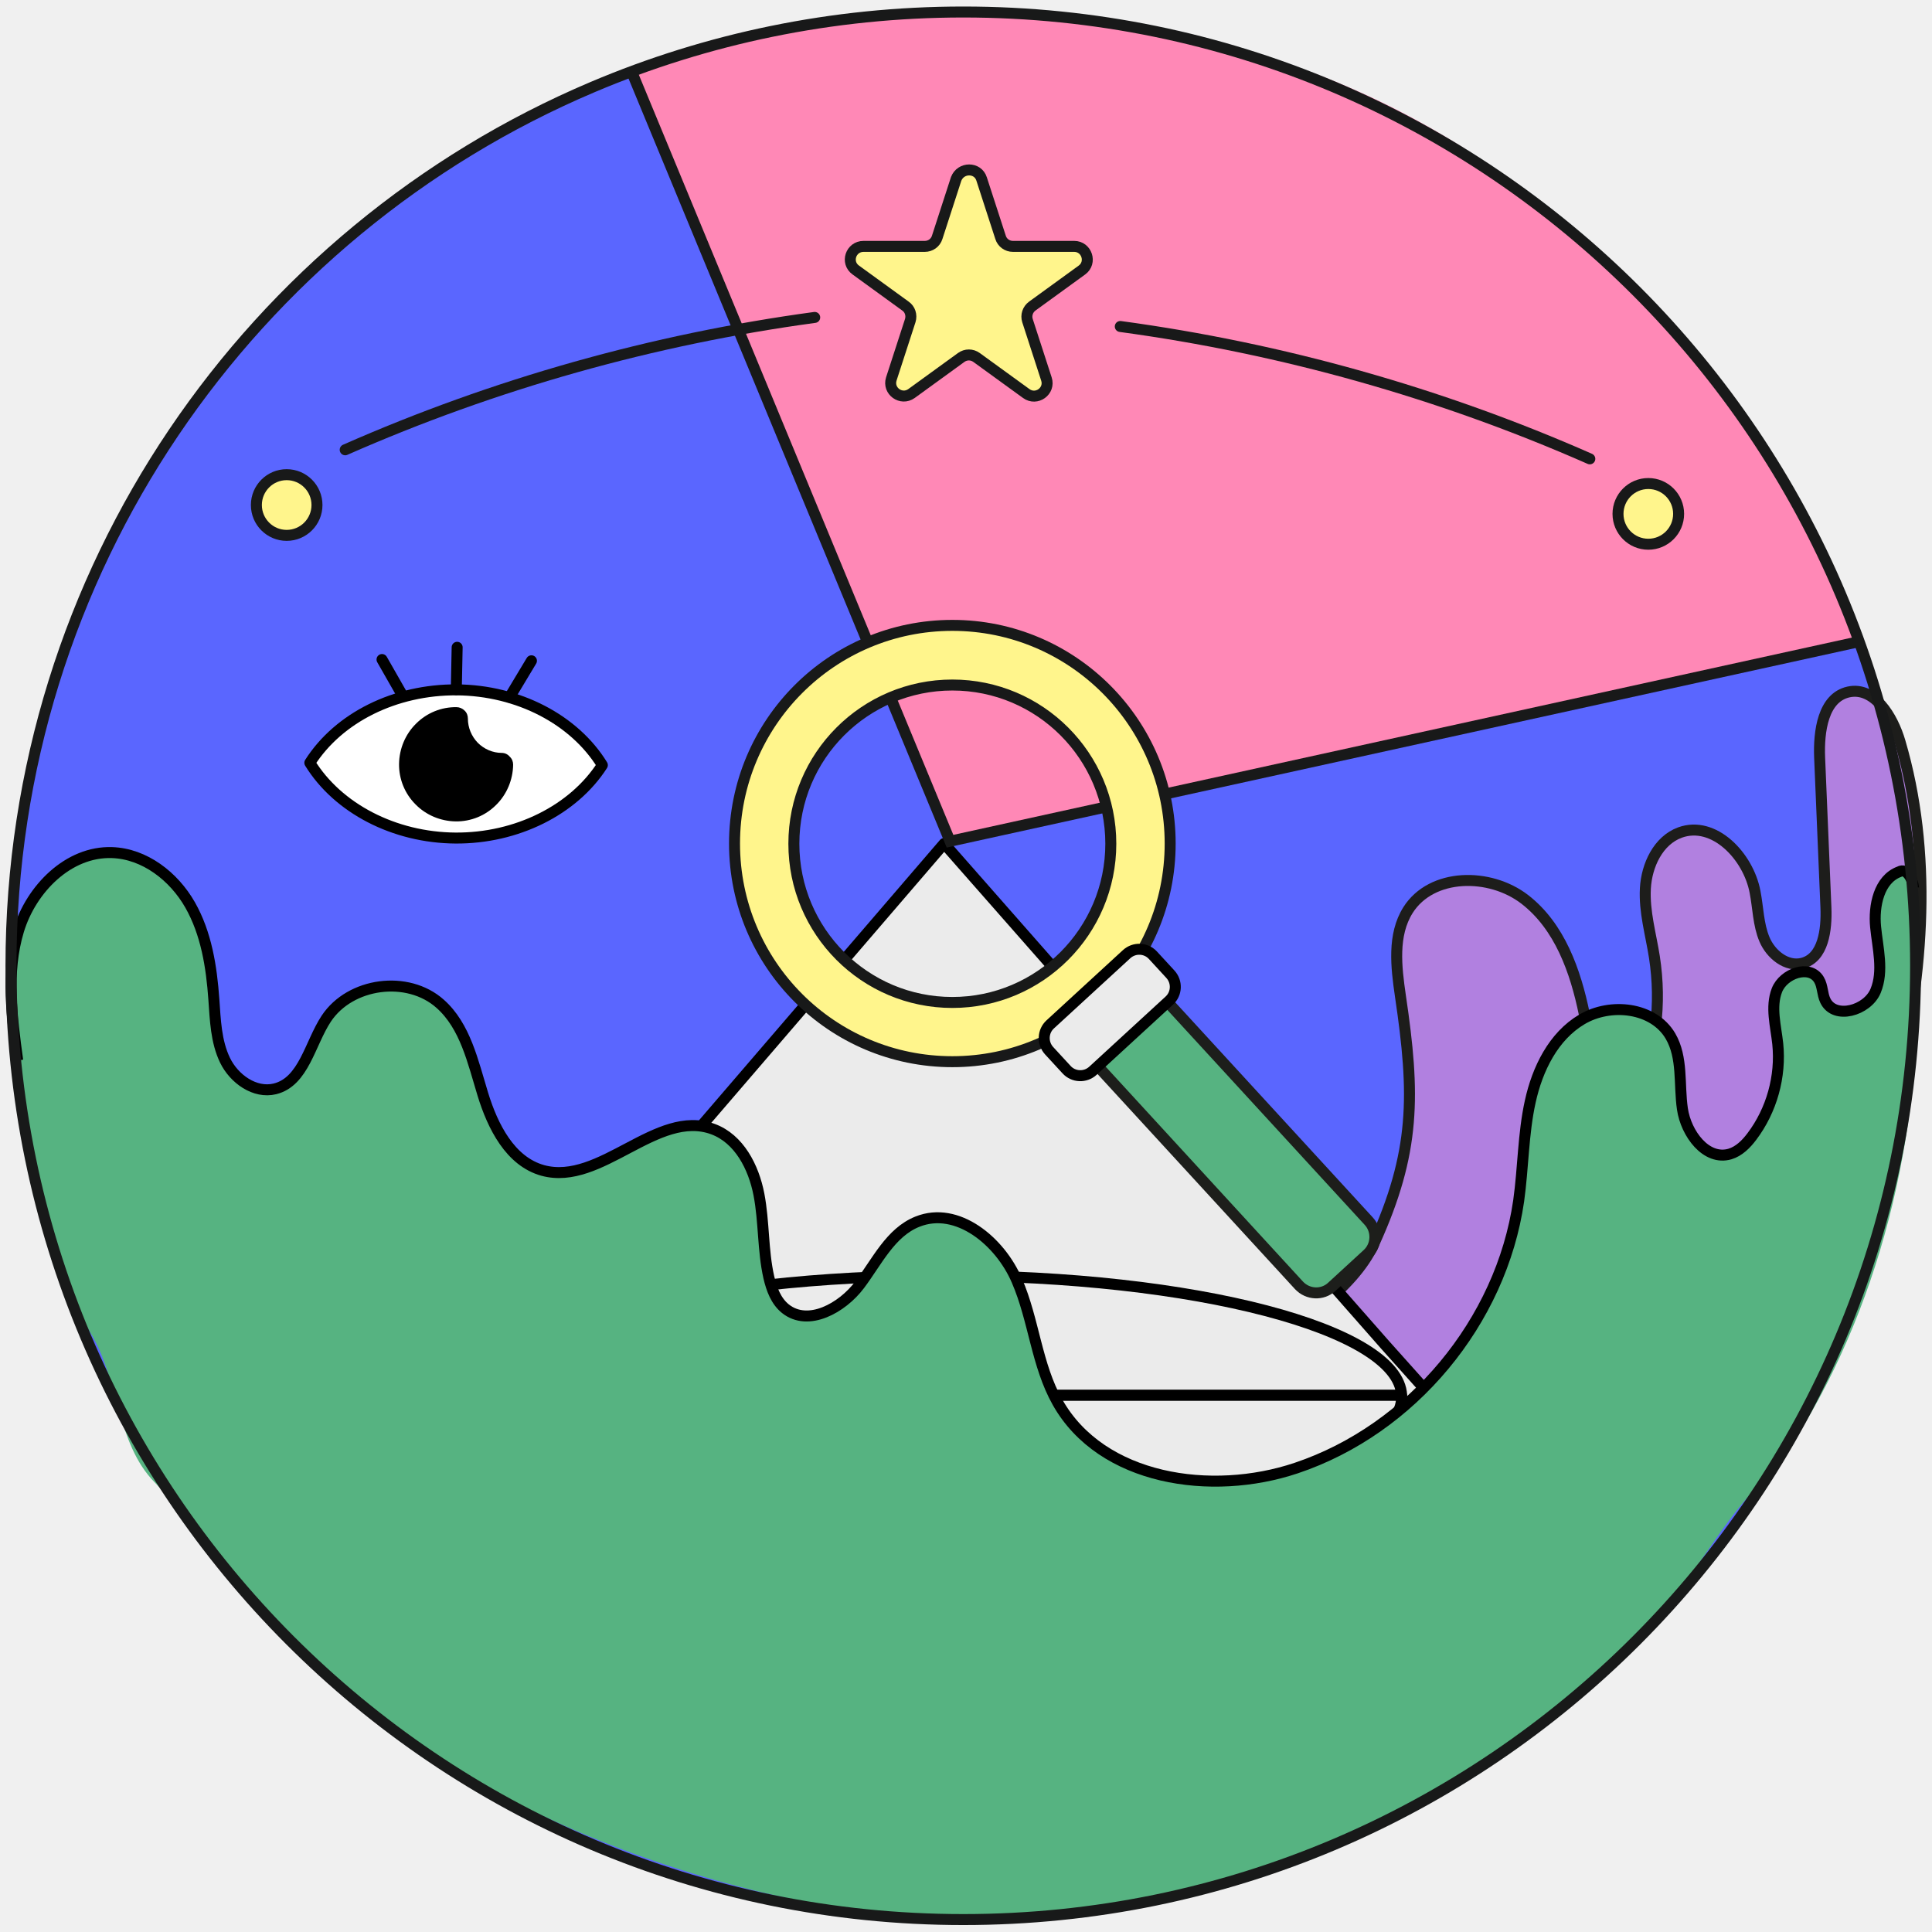
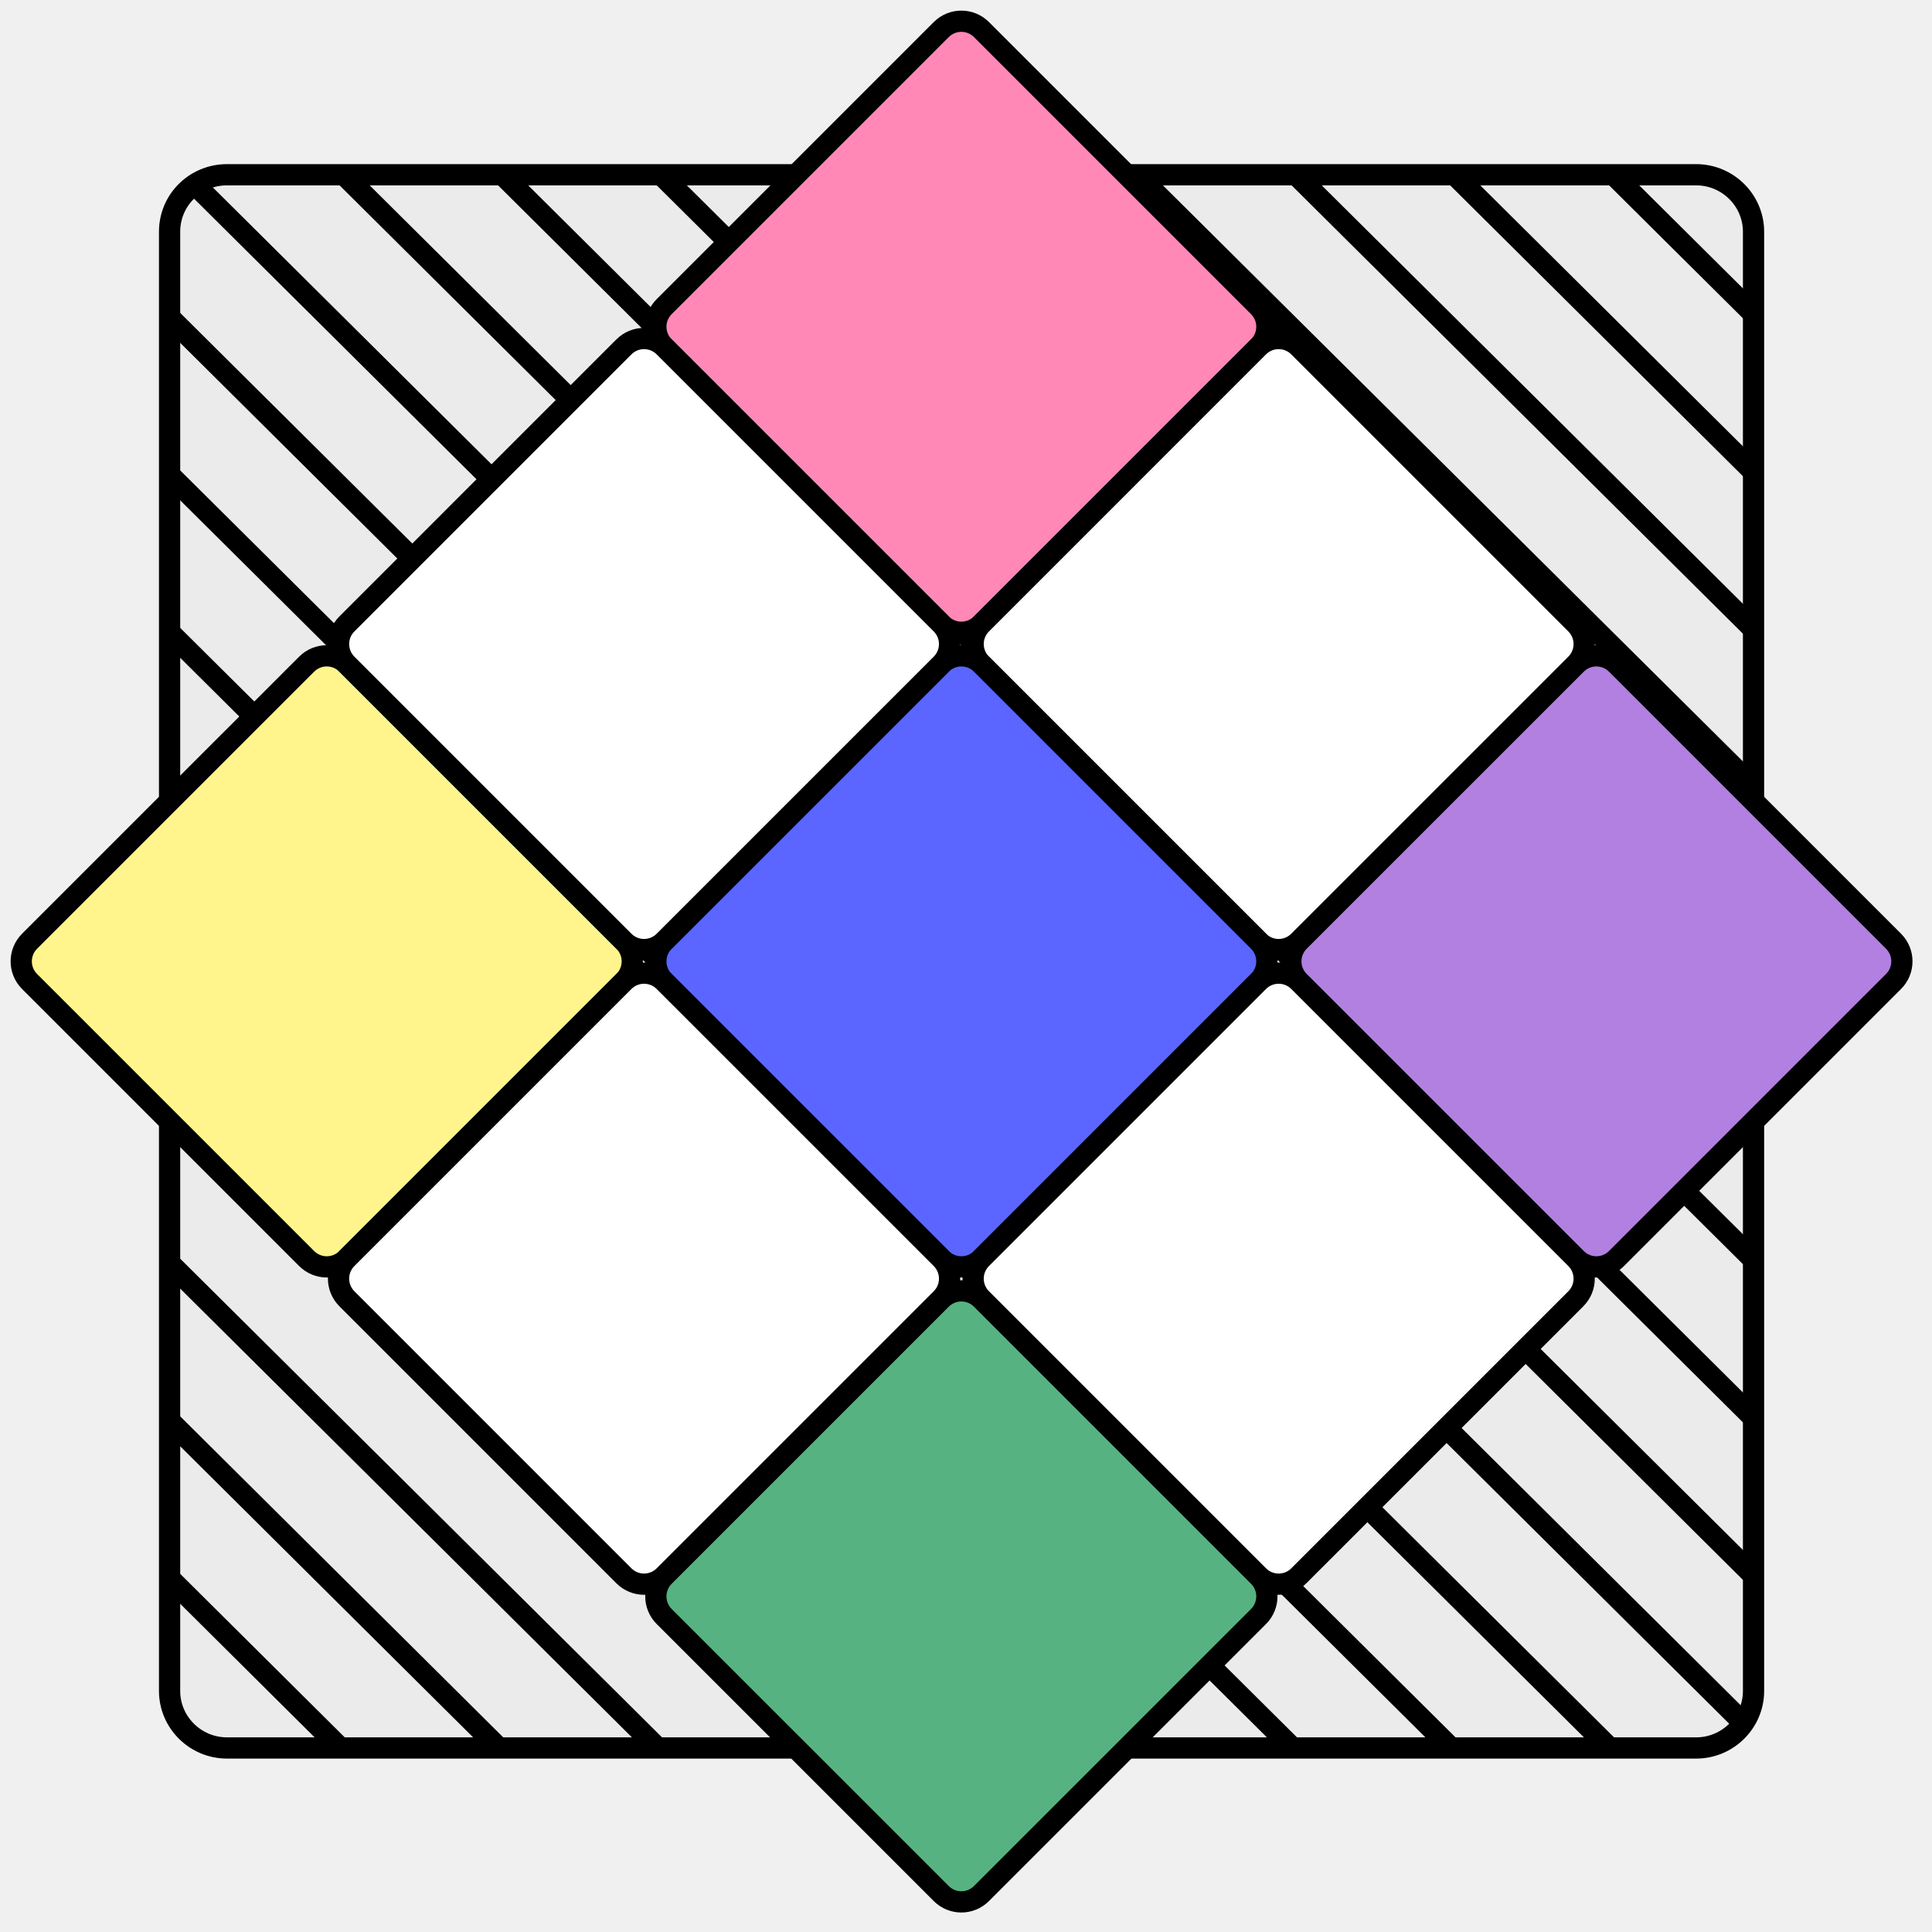
- <svg xmlns="http://www.w3.org/2000/svg" width="176" height="176" viewBox="0 0 176 176" fill="none">
-   <path d="M1 87.98C1 51.997 22.856 21.121 53.991 7.929C64.363 3.532 75.79 1.094 87.753 1.094C135.664 1.094 174.506 39.996 174.506 87.98C174.506 135.965 135.664 174.867 87.753 174.867C39.842 174.867 1 135.965 1 87.98Z" fill="#5A66FF" />
-   <path d="M95.824 133.564C103.225 128.226 121.38 121.621 125.157 113.307C128.953 104.954 128.915 99.75 127.573 90.726C127.189 88.076 126.844 85.176 128.263 82.911C130.41 79.512 135.721 79.474 138.903 81.931C142.086 84.389 143.524 88.46 144.329 92.396C144.828 94.777 146.189 97.926 148.528 97.293C150.023 96.889 150.617 95.104 150.809 93.567C151.078 91.455 151.039 89.305 150.713 87.193C150.387 85.1 149.774 83.045 149.889 80.933C150.004 78.821 151.058 76.574 153.033 75.844C156.139 74.712 159.264 77.995 159.878 81.24C160.165 82.7 160.165 84.216 160.74 85.58C161.315 86.943 162.753 88.114 164.191 87.749C166.108 87.25 166.415 84.696 166.338 82.699C166.147 78.129 165.955 73.579 165.763 69.009C165.667 66.628 166.07 63.556 168.39 63.037C170.748 62.519 172.416 65.264 173.087 67.569C176.059 77.688 175.253 88.575 172.819 98.829C171.937 102.592 170.825 106.317 169.061 109.754C167.22 113.345 164.709 116.552 162.14 119.681C158.133 124.578 153.915 129.359 148.835 133.123C139.785 139.881 107.423 135.062 95.824 133.564Z" fill="#B180E0" stroke="#1D1D1B" stroke-miterlimit="10" />
-   <path d="M169.367 58.448L86.545 76.651L57.538 6.528C57.538 6.528 74.39 0.076 87.752 1.113C101.115 2.13 106.119 3.071 106.119 3.071C152.285 10.656 169.291 58.256 169.291 58.256L86.755 76.383L57.538 6.528" fill="#FF88B6" />
-   <path d="M86.008 76.844L49.581 119.222L68.523 134.928H110.74L130.928 127.824L126.154 122.486L86.008 76.844Z" fill="#EBEBEB" stroke="black" stroke-miterlimit="10" stroke-linecap="round" stroke-linejoin="round" />
-   <path d="M89.421 16.301L91.147 21.62C91.3 22.119 91.76 22.446 92.278 22.446H97.857C99.007 22.446 99.486 23.924 98.566 24.596L94.042 27.88C93.62 28.187 93.447 28.724 93.601 29.204L95.326 34.523C95.69 35.618 94.425 36.539 93.486 35.848L88.961 32.565C88.539 32.258 87.983 32.258 87.561 32.565L83.037 35.848C82.097 36.52 80.851 35.618 81.196 34.523L82.922 29.204C83.075 28.705 82.903 28.168 82.481 27.88L77.956 24.596C77.017 23.924 77.496 22.446 78.666 22.446H84.245C84.762 22.446 85.222 22.119 85.376 21.62L87.101 16.301C87.523 15.207 89.076 15.207 89.421 16.301Z" fill="#FFF58C" stroke="#181919" stroke-miterlimit="10" stroke-linecap="round" stroke-linejoin="round" />
-   <path d="M31.446 40.975C45.039 34.984 59.494 30.914 74.218 28.917" stroke="#181919" stroke-miterlimit="10" stroke-linecap="round" stroke-linejoin="round" />
-   <path d="M26.115 48.771C27.64 48.771 28.876 47.533 28.876 46.006C28.876 44.479 27.64 43.241 26.115 43.241C24.591 43.241 23.355 44.479 23.355 46.006C23.355 47.533 24.591 48.771 26.115 48.771Z" fill="#FFF58C" stroke="#181919" stroke-miterlimit="10" stroke-linecap="round" stroke-linejoin="round" />
-   <path d="M144.828 41.8C131.235 35.809 116.779 31.739 102.055 29.742" stroke="#181919" stroke-miterlimit="10" stroke-linecap="round" stroke-linejoin="round" />
-   <path d="M150.157 49.578C151.682 49.578 152.918 48.34 152.918 46.813C152.918 45.286 151.682 44.048 150.157 44.048C148.632 44.048 147.396 45.286 147.396 46.813C147.396 48.34 148.632 49.578 150.157 49.578Z" fill="#FFF58C" stroke="#181919" stroke-miterlimit="10" stroke-linecap="round" stroke-linejoin="round" />
-   <path d="M41.491 76.344C35.912 76.305 30.774 73.636 28.224 69.489C30.851 65.361 36.008 62.807 41.606 62.845C47.205 62.884 52.324 65.553 54.873 69.7C52.247 73.79 47.07 76.382 41.491 76.344Z" fill="white" stroke="black" stroke-miterlimit="10" stroke-linecap="round" stroke-linejoin="round" />
-   <path d="M45.709 68.587C44.885 68.587 44.099 68.241 43.524 67.665C42.949 67.07 42.623 66.283 42.623 65.457C42.623 65.188 42.527 64.919 42.316 64.727C42.124 64.535 41.856 64.42 41.587 64.42C40.207 64.401 38.884 64.939 37.906 65.918C36.929 66.878 36.373 68.203 36.353 69.585C36.334 70.968 36.871 72.293 37.849 73.272C38.807 74.251 40.13 74.808 41.511 74.827C42.891 74.847 44.214 74.309 45.192 73.33C46.169 72.37 46.725 71.045 46.745 69.662C46.745 69.393 46.649 69.124 46.438 68.933C46.246 68.702 45.978 68.587 45.709 68.587Z" fill="black" />
-   <path d="M41.645 58.967L41.568 62.827" stroke="black" stroke-miterlimit="10" stroke-linecap="round" stroke-linejoin="round" />
-   <path d="M34.801 60.081L36.718 63.441" stroke="black" stroke-miterlimit="10" stroke-linecap="round" stroke-linejoin="round" />
-   <path d="M48.413 60.196L46.419 63.518" stroke="black" stroke-miterlimit="10" stroke-linecap="round" stroke-linejoin="round" />
-   <path d="M169.368 58.449L86.545 76.633L57.538 6.528" stroke="#181919" stroke-miterlimit="10" />
-   <path d="M86.756 56.97C75.789 56.97 66.913 65.861 66.913 76.844C66.913 87.827 75.789 96.717 86.756 96.717C97.722 96.717 106.599 87.827 106.599 76.844C106.599 65.88 97.722 56.97 86.756 56.97ZM86.756 91.322C78.78 91.322 72.319 84.851 72.319 76.863C72.319 68.875 78.78 62.404 86.756 62.404C94.731 62.404 101.192 68.875 101.192 76.863C101.192 84.832 94.731 91.322 86.756 91.322Z" fill="#FFF58C" stroke="#181919" stroke-miterlimit="10" stroke-linecap="round" stroke-linejoin="round" />
-   <path d="M86.008 116.207C63.155 116.207 44.597 121.084 44.309 127.113H127.688C127.419 121.084 108.861 116.207 86.008 116.207Z" fill="#EBEBEB" stroke="black" stroke-miterlimit="10" stroke-linecap="round" stroke-linejoin="round" />
-   <path d="M44.31 127.113C44.31 127.151 44.29 127.209 44.29 127.247C44.29 133.354 62.964 138.288 85.989 138.288C109.015 138.288 127.688 133.354 127.688 127.247C127.688 127.209 127.669 127.151 127.669 127.113H44.31Z" fill="#EBEBEB" stroke="black" stroke-miterlimit="10" stroke-linecap="round" stroke-linejoin="round" />
-   <path d="M118.332 117.09L98.815 95.834C98.029 94.97 98.087 93.626 98.949 92.838L102.189 89.862C103.052 89.075 104.394 89.133 105.18 89.997L124.697 111.253C125.483 112.117 125.426 113.461 124.563 114.248L121.323 117.224C120.479 118.012 119.137 117.954 118.332 117.09Z" fill="#56B381" stroke="#1D1E1B" stroke-miterlimit="10" />
-   <path d="M97.166 97.447L95.575 95.719C94.942 95.028 94.981 93.952 95.671 93.319L102.63 86.924C103.321 86.291 104.394 86.329 105.027 87.02L106.618 88.749C107.251 89.44 107.213 90.515 106.522 91.149L99.563 97.543C98.873 98.177 97.799 98.138 97.166 97.447Z" fill="#EBEBEB" stroke="black" stroke-miterlimit="10" stroke-linecap="round" stroke-linejoin="round" />
-   <path d="M1.613 96.602C1.076 92.665 0.54 88.576 1.69 84.774C2.84 80.972 6.234 77.535 10.202 77.669C13.174 77.765 15.839 79.839 17.315 82.431C18.791 85.023 19.27 88.057 19.481 91.033C19.616 92.915 19.673 94.874 20.497 96.583C21.322 98.291 23.22 99.636 25.041 99.194C27.687 98.541 28.224 95.066 29.719 92.8C31.905 89.497 37.139 88.806 40.091 91.437C42.392 93.472 43.082 96.736 43.983 99.674C44.884 102.612 46.475 105.799 49.447 106.625C54.739 108.065 59.819 100.96 64.957 102.861C67.335 103.745 68.657 106.318 69.137 108.814C69.616 111.31 69.482 113.902 70.038 116.36C70.287 117.435 70.69 118.53 71.552 119.221C73.623 120.872 76.71 119.163 78.301 117.051C79.892 114.939 81.119 112.27 83.573 111.291C87.197 109.832 91.108 113.077 92.641 116.667C94.194 120.258 94.424 124.348 96.342 127.747C100.349 134.851 110.356 136.33 118.083 133.737C128.608 130.204 136.756 120.412 138.347 109.39C138.769 106.375 138.75 103.303 139.402 100.346C140.054 97.37 141.511 94.394 144.118 92.858C146.725 91.321 150.617 91.744 152.17 94.374C153.321 96.333 152.937 98.772 153.263 101.018C153.589 103.265 155.429 105.761 157.596 105.127C158.42 104.878 159.072 104.225 159.59 103.533C161.392 101.152 162.255 98.061 161.948 95.085C161.775 93.453 161.277 91.744 161.871 90.208C162.466 88.671 164.862 87.827 165.706 89.248C166.051 89.824 165.993 90.553 166.281 91.148C167.124 92.915 170.115 92.07 170.863 90.265C171.611 88.46 171.055 86.387 170.863 84.447C170.671 82.508 171.17 80.108 173.01 79.416C173.681 79.032 174.256 80.088 174.314 80.876C175.752 96.294 173.451 112.232 166.434 126.018C164.67 129.475 162.619 132.816 159.935 135.6C156.503 139.152 153.589 144.893 150.119 148.407C134.168 164.575 107.289 176.173 85.97 174.905C64.65 173.638 38.903 163.845 24.409 147.428C22.012 144.701 16.586 137.616 14.075 135.024C10.586 131.452 10.854 125.692 8.247 121.429C3.262 113.192 2.342 101.863 1.613 96.602Z" fill="#56B381" />
-   <path d="M1.613 96.602C1.076 92.665 0.54 88.576 1.69 84.774C2.84 80.972 6.234 77.535 10.202 77.669C13.174 77.765 15.839 79.839 17.315 82.431C18.791 85.023 19.27 88.057 19.481 91.033C19.616 92.915 19.673 94.874 20.497 96.582C21.322 98.291 23.22 99.636 25.041 99.194C27.687 98.541 28.224 95.066 29.719 92.8C31.905 89.497 37.139 88.806 40.091 91.437C42.392 93.472 43.082 96.736 43.983 99.674C44.884 102.612 46.475 105.799 49.447 106.625C54.739 108.065 59.819 100.96 64.957 102.861C67.335 103.745 68.657 106.318 69.137 108.814C69.616 111.31 69.482 113.902 70.038 116.36C70.287 117.435 70.69 118.53 71.552 119.221C73.623 120.872 76.71 119.163 78.301 117.051C79.892 114.939 81.119 112.27 83.573 111.291C87.197 109.832 91.108 113.077 92.641 116.667C94.194 120.258 94.424 124.348 96.342 127.747C100.349 134.851 110.356 136.33 118.083 133.737C128.608 130.204 136.756 120.412 138.347 109.39C138.769 106.375 138.75 103.303 139.402 100.346C140.054 97.37 141.511 94.394 144.118 92.858C146.725 91.321 150.617 91.744 152.17 94.374C153.321 96.333 152.937 98.772 153.263 101.018C153.589 103.265 155.429 105.761 157.596 105.127C158.42 104.878 159.072 104.225 159.59 103.533C161.392 101.152 162.255 98.061 161.948 95.085C161.775 93.453 161.277 91.744 161.871 90.208C162.466 88.671 164.862 87.827 165.706 89.248C166.051 89.824 165.993 90.553 166.281 91.148C167.124 92.915 170.115 92.07 170.863 90.265C171.611 88.46 171.055 86.387 170.863 84.447C170.671 82.508 171.17 80.108 173.01 79.416C173.681 79.032 174.256 80.088 174.314 80.876" stroke="black" stroke-miterlimit="10" />
-   <path d="M1 87.98C1 51.997 22.856 21.121 53.991 7.929C64.363 3.532 75.79 1.094 87.753 1.094C135.664 1.094 174.506 39.996 174.506 87.98C174.506 135.965 135.664 174.867 87.753 174.867C39.842 174.867 1 135.965 1 87.98Z" stroke="#181919" stroke-miterlimit="10" />
+ <svg xmlns="http://www.w3.org/2000/svg" width="91" height="91" viewBox="0 0 91 91" fill="none">
+   <path d="M7.988 10.913V79.649C7.988 81.121 9.198 82.332 10.691 82.332H79.891C81.383 82.332 82.594 81.121 82.594 79.649V10.913C82.594 9.441 81.383 8.231 79.891 8.231H10.691C9.198 8.231 7.988 9.42 7.988 10.913Z" fill="#EBEBEB" />
+   <mask id="mask0_525_47717" style="mask-type:luminance" maskUnits="userSpaceOnUse" x="7" y="8" width="76" height="75">
+     <path d="M7.988 10.913V79.649C7.988 81.121 9.198 82.332 10.691 82.332H79.891C81.383 82.332 82.594 81.121 82.594 79.649V10.913C82.594 9.441 81.383 8.231 79.891 8.231H10.691C9.198 8.231 7.988 9.42 7.988 10.913Z" fill="white" />
+   </mask>
+   <g mask="url(#mask0_525_47717)">
+     <path d="M-28.659 45.362L45.2 118.737" stroke="black" stroke-miterlimit="10" />
+     <path d="M-24.907 41.651L48.931 115.025" stroke="black" stroke-miterlimit="10" />
+     <path d="M-21.176 37.94L52.663 111.314" stroke="black" stroke-miterlimit="10" />
+     <path d="M-17.445 34.228L56.394 107.583" stroke="black" stroke-miterlimit="10" />
+     <path d="M-13.693 30.517L60.145 103.872" stroke="black" stroke-miterlimit="10" />
+     <path d="M-9.962 26.806L63.877 100.161" stroke="black" stroke-miterlimit="10" />
+     <path d="M-6.23 23.095L67.608 96.45" stroke="black" stroke-miterlimit="10" />
+     <path d="M-2.479 19.384L71.36 92.739" stroke="black" stroke-miterlimit="10" />
+     <path d="M1.252 15.673L75.091 89.028" stroke="black" stroke-miterlimit="10" />
+     <path d="M4.983 11.962L78.822 85.317" stroke="black" stroke-miterlimit="10" />
+     <path d="M8.715 8.231L82.574 81.606" stroke="black" stroke-miterlimit="10" />
+     <path d="M12.466 4.52L86.305 77.894" stroke="black" stroke-miterlimit="10" />
+     <path d="M16.197 0.808L90.036 74.183" stroke="black" stroke-miterlimit="10" />
+     <path d="M19.928 -2.903L93.787 70.452" stroke="black" stroke-miterlimit="10" />
+     <path d="M23.68 -6.614L97.519 66.741" stroke="black" stroke-miterlimit="10" />
+     <path d="M27.411 -10.325L101.25 63.03" stroke="black" stroke-miterlimit="10" />
+     <path d="M31.142 -14.036L105.001 59.319" stroke="black" stroke-miterlimit="10" />
+     <path d="M34.894 -17.747L108.733 55.608" stroke="black" stroke-miterlimit="10" />
+     <path d="M38.625 -21.458L112.464 51.896" stroke="black" stroke-miterlimit="10" />
+     <path d="M42.356 -25.19L116.215 48.185" stroke="black" stroke-miterlimit="10" />
+   </g>
+   <path d="M7.988 10.913V79.649C7.988 81.121 9.198 82.332 10.691 82.332H79.891C81.383 82.332 82.594 81.121 82.594 79.649V10.913C82.594 9.441 81.383 8.231 79.891 8.231H10.691C9.198 8.231 7.988 9.42 7.988 10.913Z" stroke="black" stroke-miterlimit="10" />
+   <path d="M44.334 29.388L31.284 16.338C30.76 15.814 30.76 14.967 31.284 14.443L44.334 1.393C44.858 0.869 45.705 0.869 46.229 1.393L59.279 14.443C59.803 14.967 59.803 15.814 59.279 16.338L46.229 29.388C45.705 29.912 44.858 29.912 44.334 29.388Z" fill="#FF88B6" stroke="black" stroke-miterlimit="10" />
+   <path d="M59.278 44.333L46.229 31.284C45.705 30.759 45.705 29.912 46.229 29.388L59.278 16.338C59.803 15.814 60.65 15.814 61.174 16.338L74.224 29.388C74.748 29.912 74.748 30.759 74.224 31.284L61.174 44.333C60.65 44.858 59.803 44.858 59.278 44.333Z" fill="white" stroke="black" stroke-miterlimit="10" />
+   <path d="M74.244 59.279L61.194 46.229C60.67 45.705 60.67 44.858 61.194 44.333L74.244 31.284C74.768 30.759 75.615 30.759 76.14 31.284L89.189 44.333C89.713 44.858 89.713 45.705 89.189 46.229L76.14 59.279C75.615 59.803 74.768 59.803 74.244 59.279Z" fill="#B180E0" stroke="black" stroke-miterlimit="10" />
+   <path d="M44.334 59.279L31.284 46.229C30.76 45.705 30.76 44.858 31.284 44.333L44.334 31.284C44.858 30.759 45.705 30.759 46.229 31.284L59.279 44.333C59.803 44.858 59.803 45.705 59.279 46.229L46.229 59.279C45.705 59.803 44.858 59.803 44.334 59.279Z" fill="#5A66FF" stroke="black" stroke-miterlimit="10" />
+   <path d="M59.278 74.224L46.229 61.174C45.705 60.65 45.705 59.803 46.229 59.278L59.278 46.229C59.803 45.705 60.65 45.705 61.174 46.229L74.224 59.278C74.748 59.803 74.748 60.65 74.224 61.174L61.174 74.224C60.65 74.748 59.803 74.748 59.278 74.224Z" fill="white" stroke="black" stroke-miterlimit="10" />
+   <path d="M14.443 59.279L1.393 46.229C0.869 45.705 0.869 44.858 1.393 44.333L14.443 31.284C14.967 30.759 15.814 30.759 16.339 31.284L29.388 44.333C29.912 44.858 29.912 45.705 29.388 46.229L16.339 59.279C15.814 59.803 14.967 59.803 14.443 59.279Z" fill="#FFF58C" stroke="black" stroke-miterlimit="10" />
+   <path d="M29.388 74.224L16.339 61.174C15.815 60.65 15.815 59.803 16.339 59.278L29.388 46.229C29.913 45.705 30.76 45.705 31.284 46.229L44.334 59.278C44.858 59.803 44.858 60.65 44.334 61.174L31.284 74.224C30.76 74.748 29.913 74.748 29.388 74.224Z" fill="white" stroke="black" stroke-miterlimit="10" />
+   <path d="M44.334 89.189L31.284 76.14C30.76 75.615 30.76 74.768 31.284 74.244L44.334 61.194C44.858 60.67 45.705 60.67 46.229 61.194L59.279 74.244C59.803 74.768 59.803 75.615 59.279 76.14L46.229 89.189C45.705 89.713 44.858 89.713 44.334 89.189Z" fill="#56B381" stroke="black" stroke-miterlimit="10" />
+   <path d="M29.388 44.333L16.339 31.284C15.815 30.759 15.815 29.912 16.339 29.388L29.388 16.338C29.913 15.814 30.76 15.814 31.284 16.338L44.334 29.388C44.858 29.912 44.858 30.759 44.334 31.284L31.284 44.333C30.76 44.858 29.913 44.858 29.388 44.333Z" fill="white" />
+   <path d="M29.388 44.333L16.339 31.284C15.815 30.759 15.815 29.912 16.339 29.388L29.388 16.338C29.913 15.814 30.76 15.814 31.284 16.338L44.334 29.388C44.858 29.912 44.858 30.759 44.334 31.284L31.284 44.333C30.76 44.858 29.913 44.858 29.388 44.333Z" stroke="black" stroke-miterlimit="10" />
</svg>
